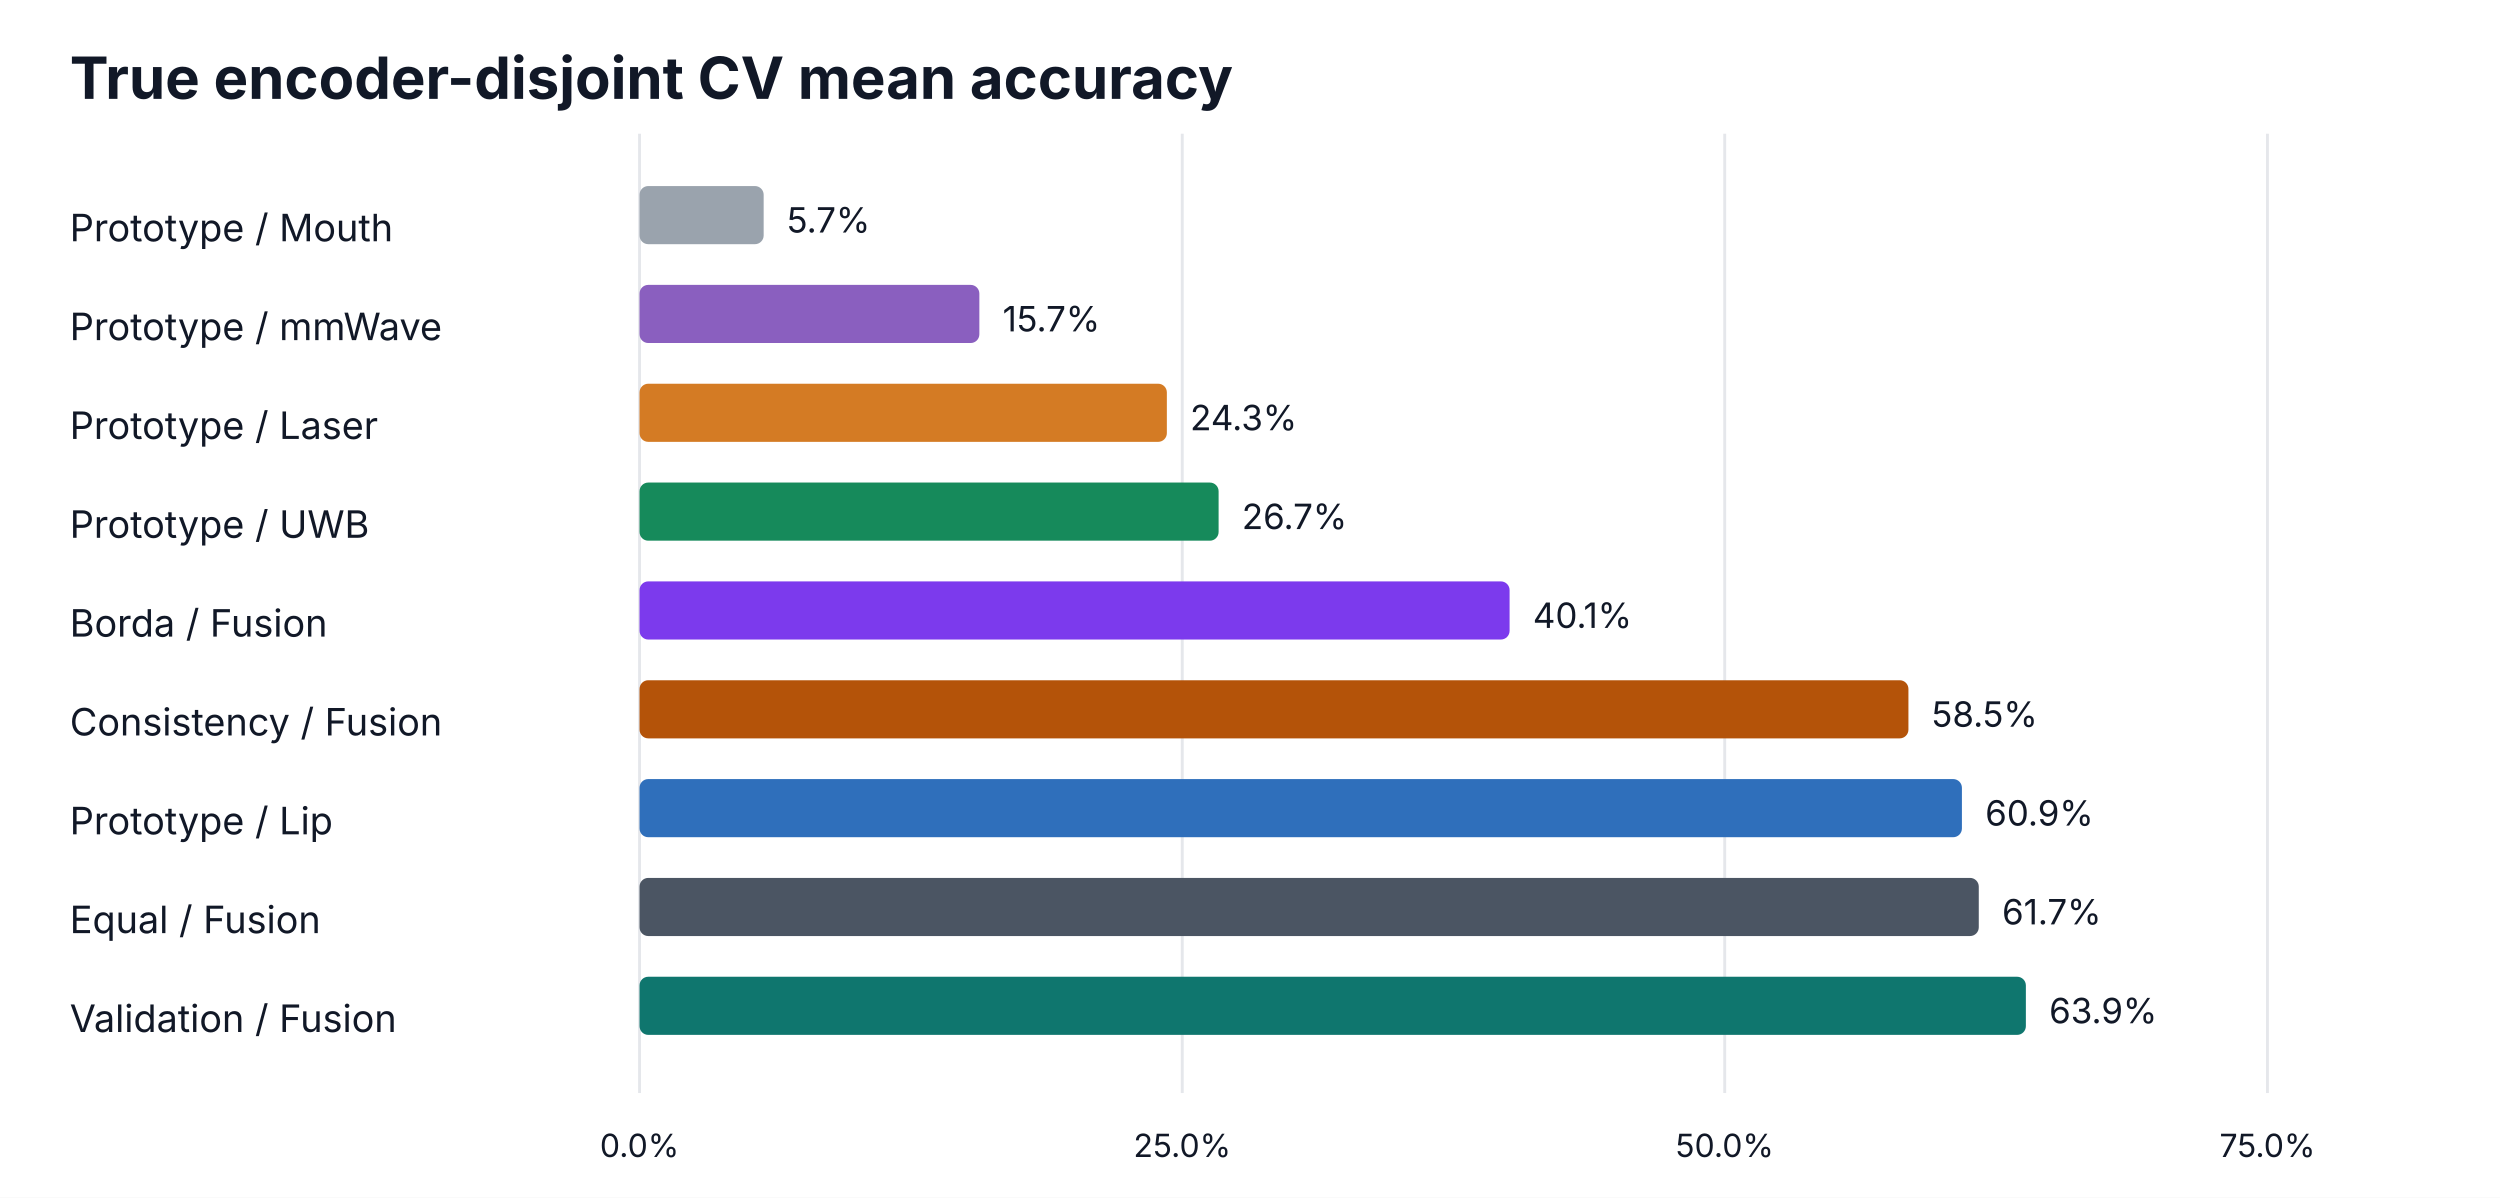
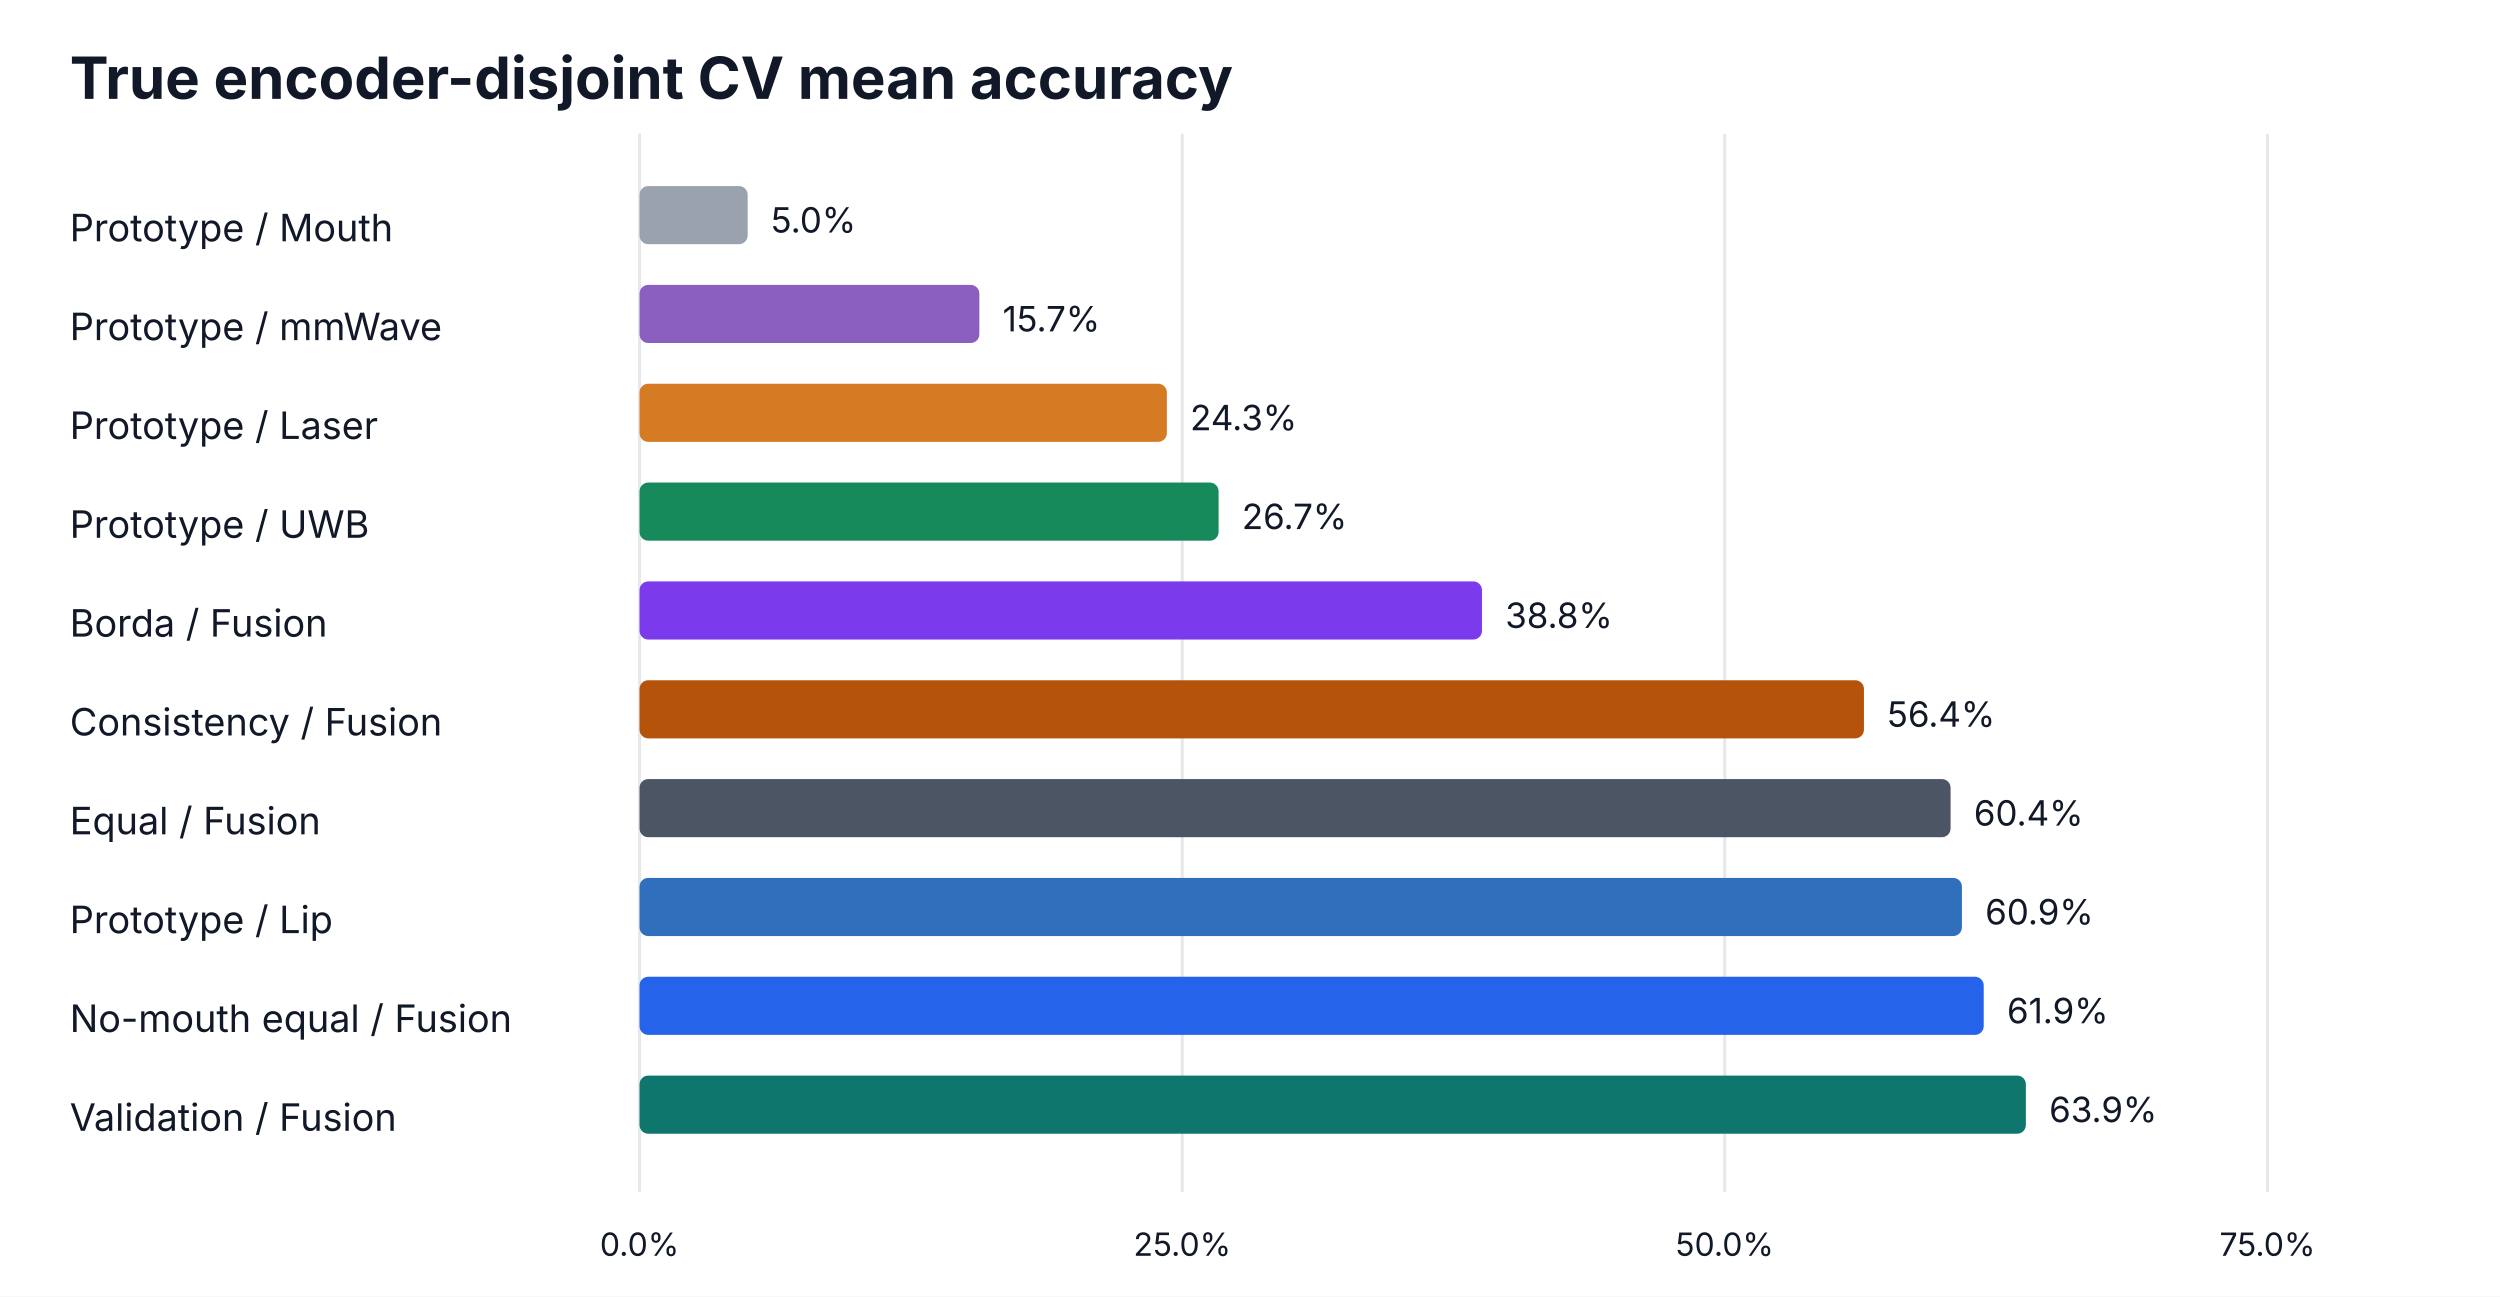
- <svg xmlns="http://www.w3.org/2000/svg" width="860" height="412" viewBox="0 0 860 412">
-   <rect width="860" height="412" fill="#ffffff" />
+ <svg xmlns="http://www.w3.org/2000/svg" width="860" height="446" viewBox="0 0 860 446">
+   <rect width="860" height="446" fill="#ffffff" />
  <text x="24.0" y="34.0" font-family="Inter, Arial, sans-serif" font-size="20" font-weight="700" text-anchor="start" fill="#111827">True encoder-disjoint CV mean accuracy</text>
-   <line x1="220.0" y1="46" x2="220.0" y2="376" stroke="#e5e7eb" />
-   <text x="220.0" y="398.0" font-family="Inter, Arial, sans-serif" font-size="11" font-weight="400" text-anchor="middle" fill="#111827">0.0%</text>
-   <line x1="406.7" y1="46" x2="406.7" y2="376" stroke="#e5e7eb" />
-   <text x="406.7" y="398.0" font-family="Inter, Arial, sans-serif" font-size="11" font-weight="400" text-anchor="middle" fill="#111827">25.0%</text>
-   <line x1="593.3" y1="46" x2="593.3" y2="376" stroke="#e5e7eb" />
-   <text x="593.3" y="398.0" font-family="Inter, Arial, sans-serif" font-size="11" font-weight="400" text-anchor="middle" fill="#111827">50.0%</text>
-   <line x1="780.0" y1="46" x2="780.0" y2="376" stroke="#e5e7eb" />
-   <text x="780.0" y="398.0" font-family="Inter, Arial, sans-serif" font-size="11" font-weight="400" text-anchor="middle" fill="#111827">75.0%</text>
+   <line x1="220.0" y1="46" x2="220.0" y2="410" stroke="#e5e7eb" />
+   <text x="220.0" y="432.0" font-family="Inter, Arial, sans-serif" font-size="11" font-weight="400" text-anchor="middle" fill="#111827">0.0%</text>
+   <line x1="406.7" y1="46" x2="406.7" y2="410" stroke="#e5e7eb" />
+   <text x="406.7" y="432.0" font-family="Inter, Arial, sans-serif" font-size="11" font-weight="400" text-anchor="middle" fill="#111827">25.0%</text>
+   <line x1="593.3" y1="46" x2="593.3" y2="410" stroke="#e5e7eb" />
+   <text x="593.3" y="432.0" font-family="Inter, Arial, sans-serif" font-size="11" font-weight="400" text-anchor="middle" fill="#111827">50.0%</text>
+   <line x1="780.0" y1="46" x2="780.0" y2="410" stroke="#e5e7eb" />
+   <text x="780.0" y="432.0" font-family="Inter, Arial, sans-serif" font-size="11" font-weight="400" text-anchor="middle" fill="#111827">75.0%</text>
  <text x="24.0" y="83.0" font-family="Inter, Arial, sans-serif" font-size="13" font-weight="400" text-anchor="start" fill="#111827">Prototype / Mouth</text>
-   <rect x="220" y="64" width="42.7" height="20" rx="3" fill="#9aa3ad" />
-   <text x="270.7" y="80.0" font-family="Inter, Arial, sans-serif" font-size="12" font-weight="400" text-anchor="start" fill="#111827">5.7%</text>
+   <rect x="220" y="64" width="37.2" height="20" rx="3" fill="#9aa3ad" />
+   <text x="265.2" y="80.0" font-family="Inter, Arial, sans-serif" font-size="12" font-weight="400" text-anchor="start" fill="#111827">5.0%</text>
  <text x="24.0" y="117.0" font-family="Inter, Arial, sans-serif" font-size="13" font-weight="400" text-anchor="start" fill="#111827">Prototype / mmWave</text>
  <rect x="220" y="98" width="116.9" height="20" rx="3" fill="#8a5fbf" />
  <text x="344.9" y="114.0" font-family="Inter, Arial, sans-serif" font-size="12" font-weight="400" text-anchor="start" fill="#111827">15.7%</text>
  <text x="24.0" y="151.0" font-family="Inter, Arial, sans-serif" font-size="13" font-weight="400" text-anchor="start" fill="#111827">Prototype / Laser</text>
  <rect x="220" y="132" width="181.4" height="20" rx="3" fill="#d47b24" />
  <text x="409.4" y="148.0" font-family="Inter, Arial, sans-serif" font-size="12" font-weight="400" text-anchor="start" fill="#111827">24.3%</text>
  <text x="24.0" y="185.0" font-family="Inter, Arial, sans-serif" font-size="13" font-weight="400" text-anchor="start" fill="#111827">Prototype / UWB</text>
  <rect x="220" y="166" width="199.2" height="20" rx="3" fill="#168a5b" />
  <text x="427.2" y="182.0" font-family="Inter, Arial, sans-serif" font-size="12" font-weight="400" text-anchor="start" fill="#111827">26.7%</text>
  <text x="24.0" y="219.0" font-family="Inter, Arial, sans-serif" font-size="13" font-weight="400" text-anchor="start" fill="#111827">Borda / Fusion</text>
-   <rect x="220" y="200" width="299.3" height="20" rx="3" fill="#7c3aed" />
-   <text x="527.3" y="216.0" font-family="Inter, Arial, sans-serif" font-size="12" font-weight="400" text-anchor="start" fill="#111827">40.1%</text>
+   <rect x="220" y="200" width="289.8" height="20" rx="3" fill="#7c3aed" />
+   <text x="517.8" y="216.0" font-family="Inter, Arial, sans-serif" font-size="12" font-weight="400" text-anchor="start" fill="#111827">38.8%</text>
  <text x="24.0" y="253.0" font-family="Inter, Arial, sans-serif" font-size="13" font-weight="400" text-anchor="start" fill="#111827">Consistency / Fusion</text>
-   <rect x="220" y="234" width="436.5" height="20" rx="3" fill="#b45309" />
-   <text x="664.5" y="250.0" font-family="Inter, Arial, sans-serif" font-size="12" font-weight="400" text-anchor="start" fill="#111827">58.5%</text>
-   <text x="24.0" y="287.0" font-family="Inter, Arial, sans-serif" font-size="13" font-weight="400" text-anchor="start" fill="#111827">Prototype / Lip</text>
-   <rect x="220" y="268" width="454.9" height="20" rx="3" fill="#2f6fbb" />
-   <text x="682.9" y="284.0" font-family="Inter, Arial, sans-serif" font-size="12" font-weight="400" text-anchor="start" fill="#111827">60.9%</text>
-   <text x="24.0" y="321.0" font-family="Inter, Arial, sans-serif" font-size="13" font-weight="400" text-anchor="start" fill="#111827">Equal / Fusion</text>
-   <rect x="220" y="302" width="460.7" height="20" rx="3" fill="#4b5563" />
-   <text x="688.7" y="318.0" font-family="Inter, Arial, sans-serif" font-size="12" font-weight="400" text-anchor="start" fill="#111827">61.7%</text>
-   <text x="24.0" y="355.0" font-family="Inter, Arial, sans-serif" font-size="13" font-weight="400" text-anchor="start" fill="#111827">Validation / Fusion</text>
-   <rect x="220" y="336" width="476.9" height="20" rx="3" fill="#0f766e" />
-   <text x="704.9" y="352.0" font-family="Inter, Arial, sans-serif" font-size="12" font-weight="400" text-anchor="start" fill="#111827">63.9%</text>
+   <rect x="220" y="234" width="421.2" height="20" rx="3" fill="#b45309" />
+   <text x="649.2" y="250.0" font-family="Inter, Arial, sans-serif" font-size="12" font-weight="400" text-anchor="start" fill="#111827">56.4%</text>
+   <text x="24.0" y="287.0" font-family="Inter, Arial, sans-serif" font-size="13" font-weight="400" text-anchor="start" fill="#111827">Equal / Fusion</text>
+   <rect x="220" y="268" width="451.0" height="20" rx="3" fill="#4b5563" />
+   <text x="679.0" y="284.0" font-family="Inter, Arial, sans-serif" font-size="12" font-weight="400" text-anchor="start" fill="#111827">60.4%</text>
+   <text x="24.0" y="321.0" font-family="Inter, Arial, sans-serif" font-size="13" font-weight="400" text-anchor="start" fill="#111827">Prototype / Lip</text>
+   <rect x="220" y="302" width="454.9" height="20" rx="3" fill="#2f6fbb" />
+   <text x="682.9" y="318.0" font-family="Inter, Arial, sans-serif" font-size="12" font-weight="400" text-anchor="start" fill="#111827">60.9%</text>
+   <text x="24.0" y="355.0" font-family="Inter, Arial, sans-serif" font-size="13" font-weight="400" text-anchor="start" fill="#111827">No-mouth equal / Fusion</text>
+   <rect x="220" y="336" width="462.4" height="20" rx="3" fill="#2563eb" />
+   <text x="690.4" y="352.0" font-family="Inter, Arial, sans-serif" font-size="12" font-weight="400" text-anchor="start" fill="#111827">61.9%</text>
+   <text x="24.0" y="389.0" font-family="Inter, Arial, sans-serif" font-size="13" font-weight="400" text-anchor="start" fill="#111827">Validation / Fusion</text>
+   <rect x="220" y="370" width="476.9" height="20" rx="3" fill="#0f766e" />
+   <text x="704.9" y="386.0" font-family="Inter, Arial, sans-serif" font-size="12" font-weight="400" text-anchor="start" fill="#111827">63.9%</text>
</svg>
